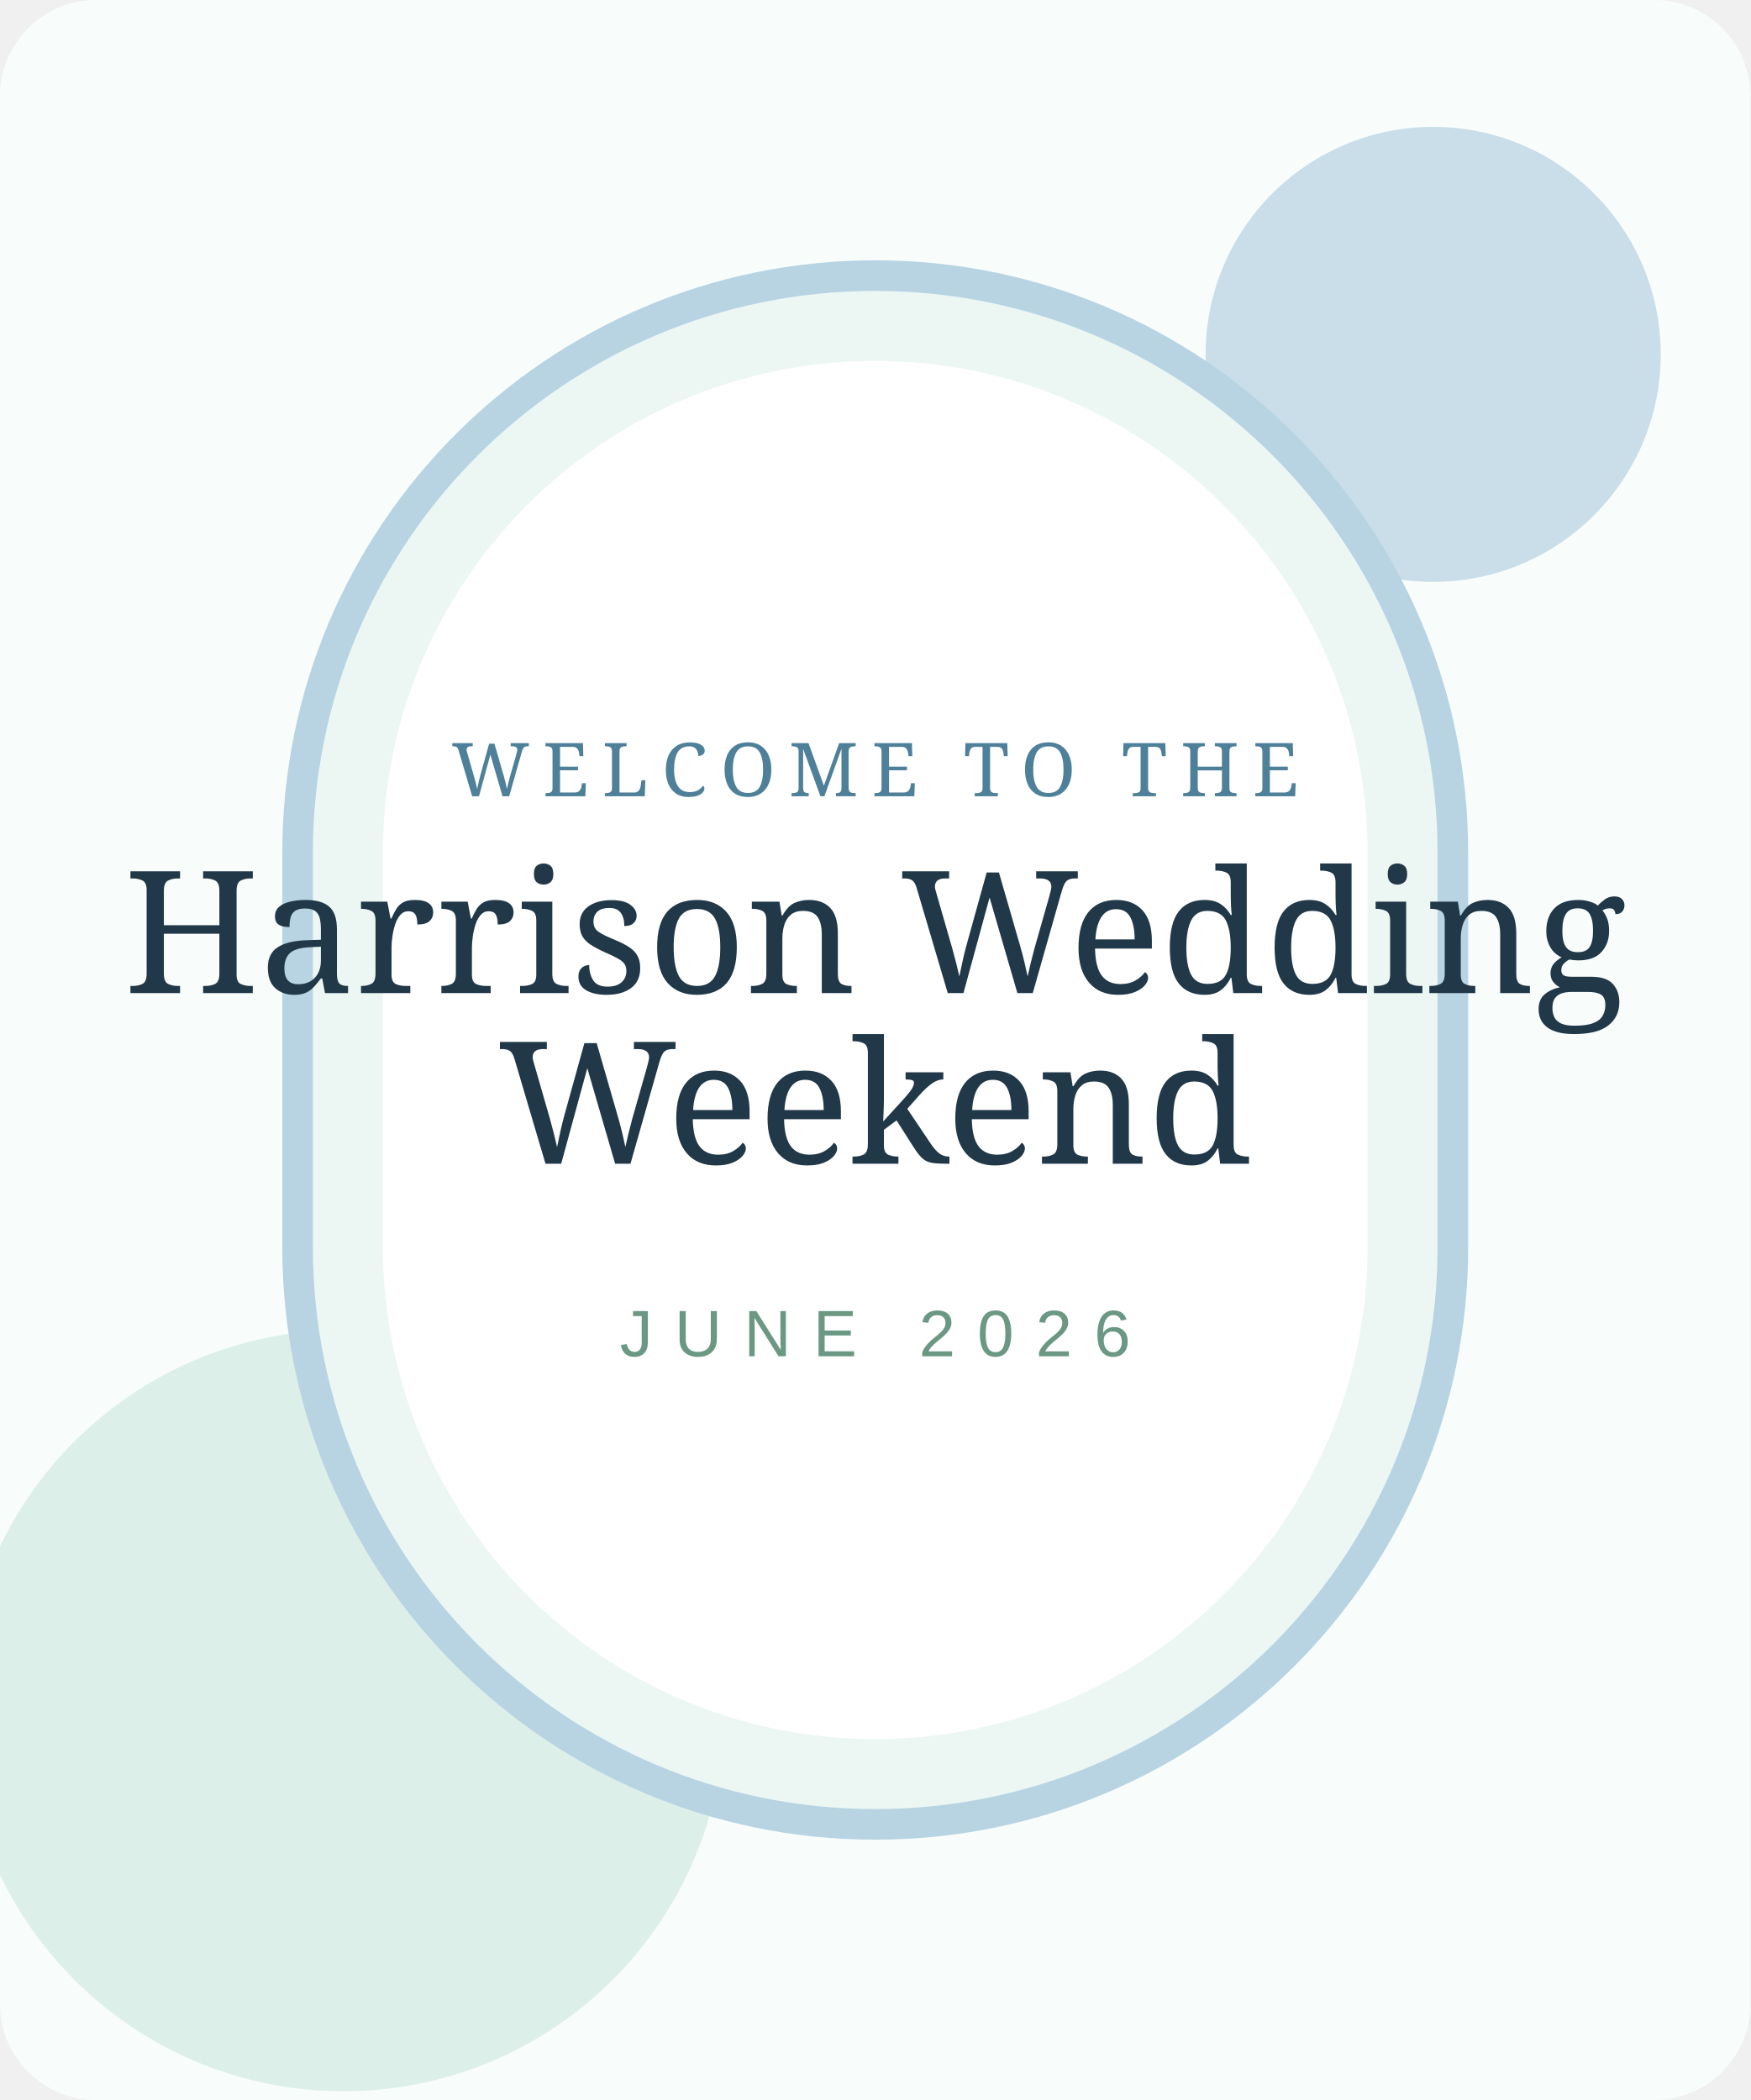
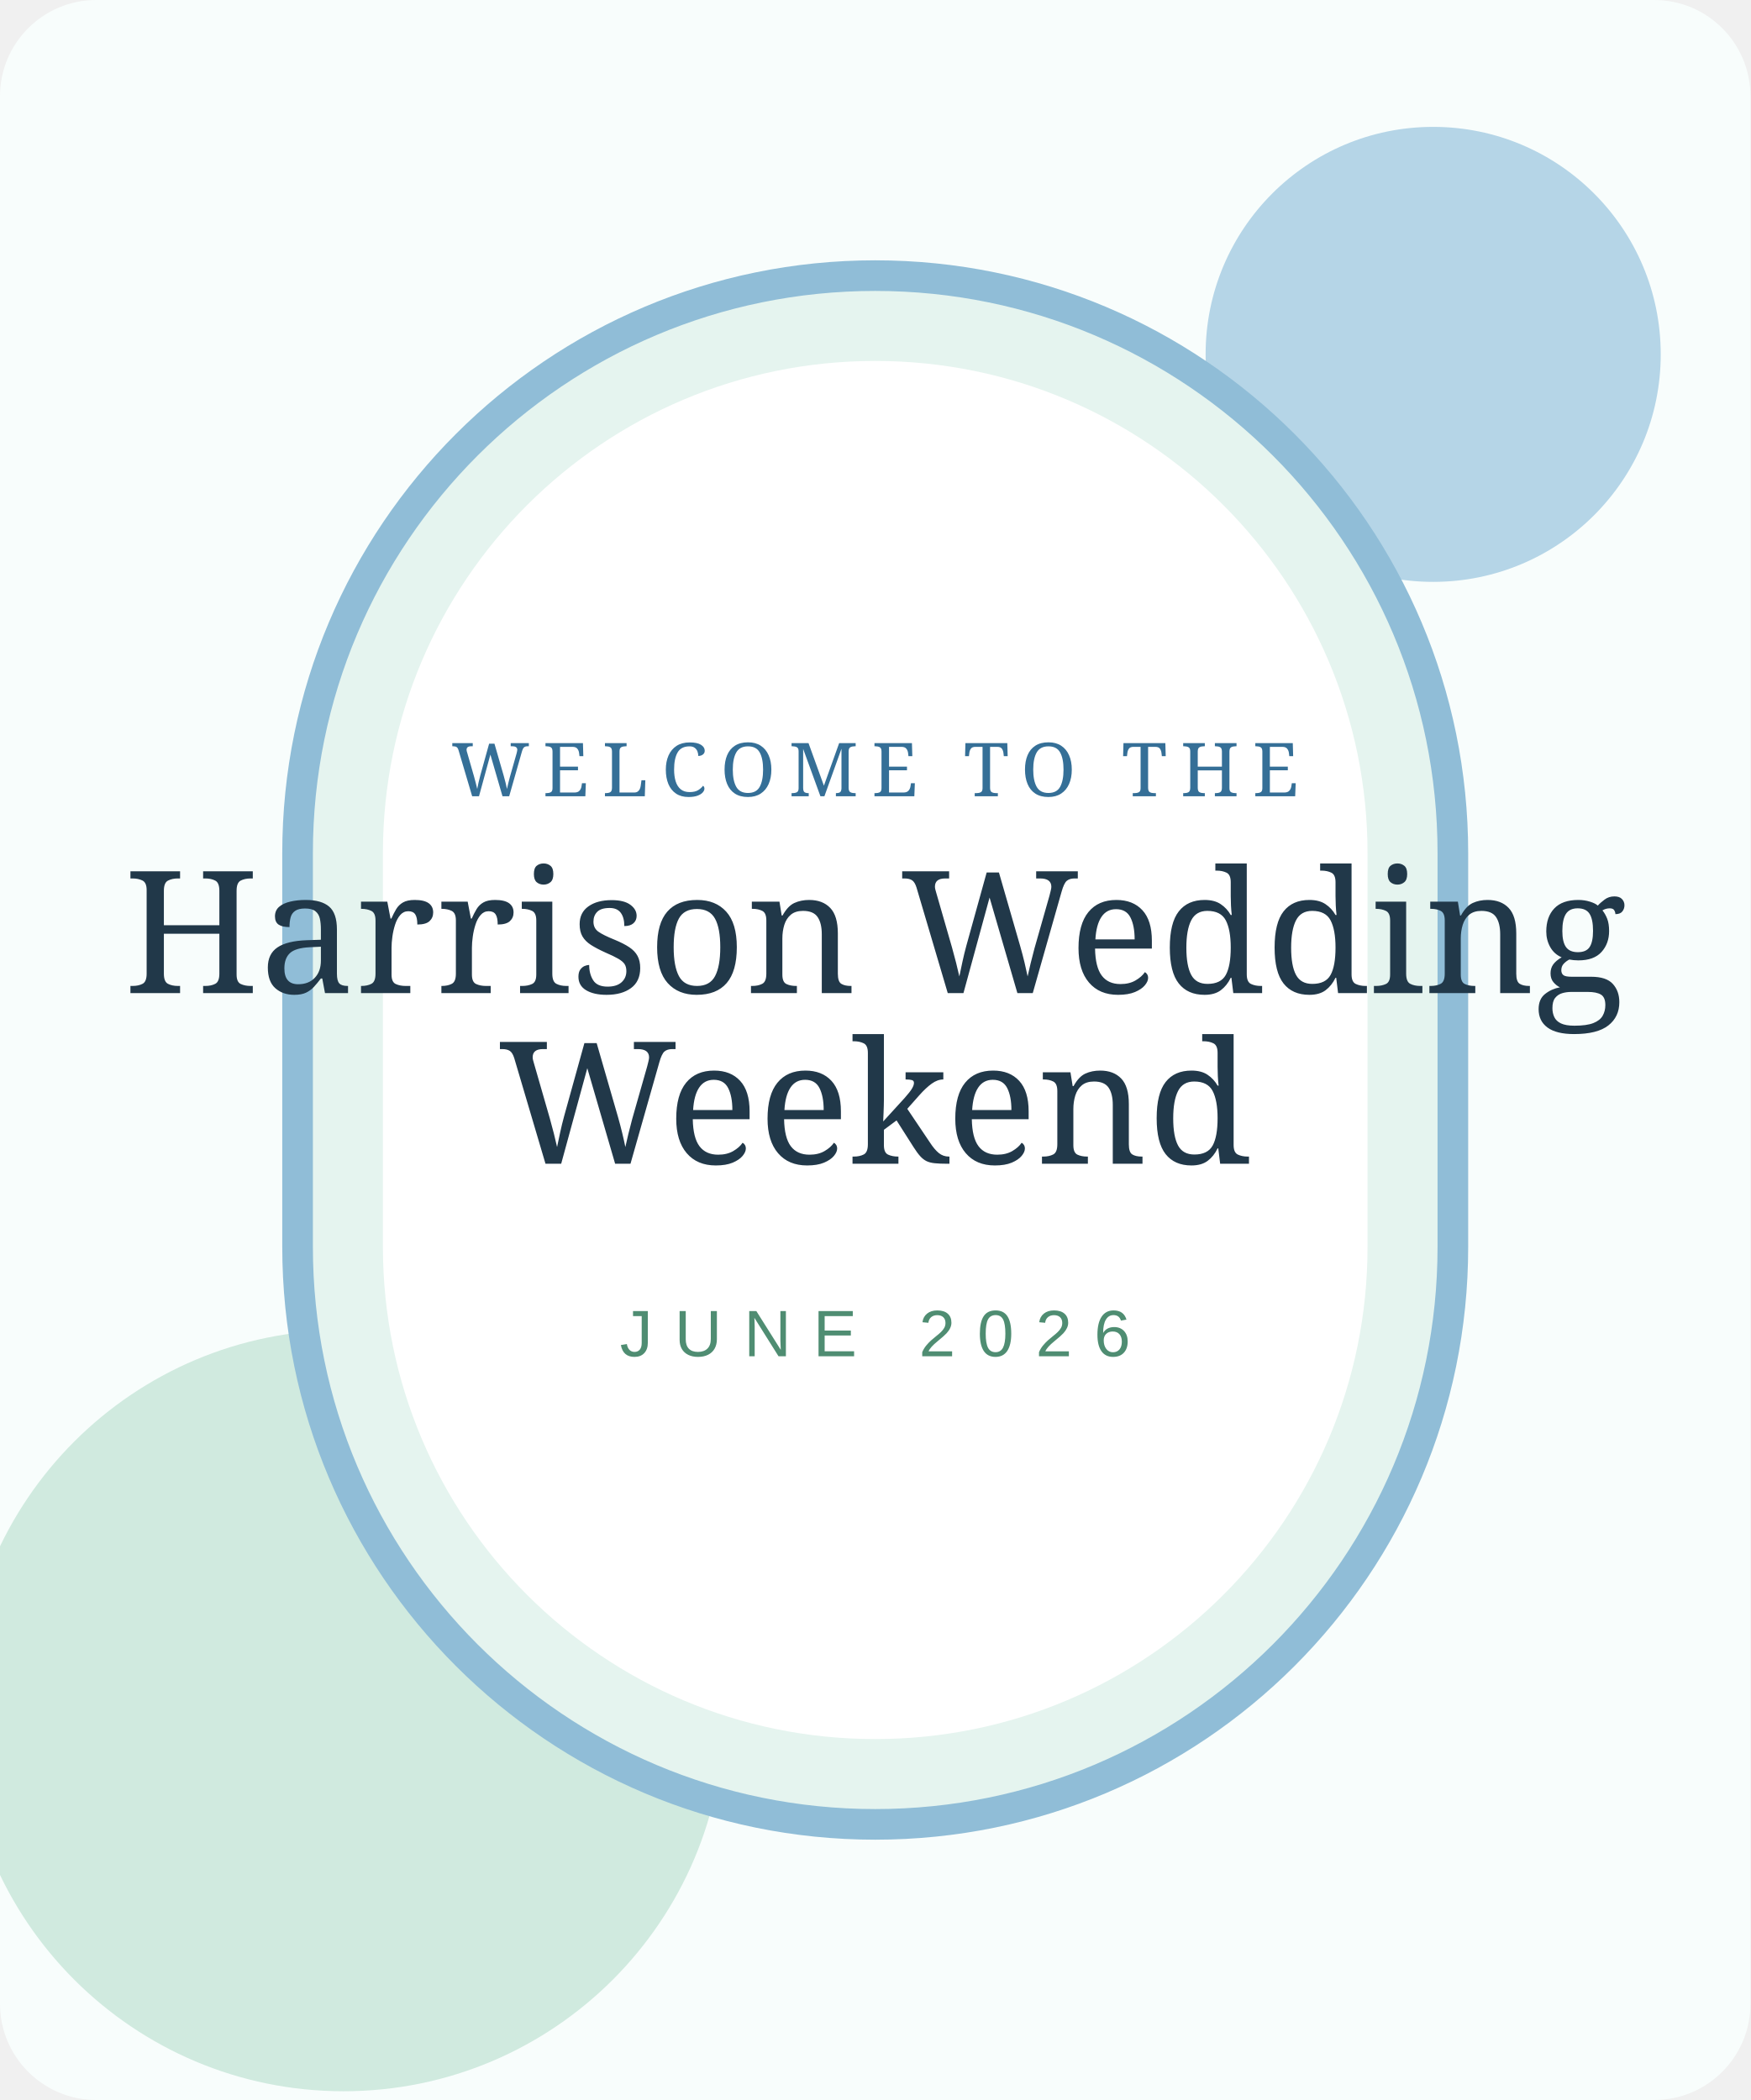
<svg xmlns="http://www.w3.org/2000/svg" width="800" height="960" viewBox="0 0 800 960" fill="none">
  <rect width="800" height="960" rx="44" fill="#F8FDFC" />
-   <circle cx="655" cy="162" r="104" fill="#C9DEE9" />
-   <circle cx="157" cy="782" r="174" fill="#DDEFE9" />
-   <rect x="136" y="126" width="528" height="708" rx="264" fill="#ECF7F4" stroke="#B8D4E3" stroke-width="14" />
+   <circle cx="655" cy="162" r="104" fill="#B5D5E7" />
+   <circle cx="157" cy="782" r="174" fill="#D0EADF" />
+   <rect x="136" y="126" width="528" height="708" rx="264" fill="#E5F4EF" stroke="#90BDD7" stroke-width="14" />
  <rect x="175" y="165" width="450" height="630" rx="225" fill="#FFFFFF" />
-   <text x="400" y="364" text-anchor="middle" fill="#4F8099" font-size="34" font-family="Georgia, serif" letter-spacing="6">WELCOME TO THE</text>
+   <text x="400" y="364" text-anchor="middle" fill="#356F97" font-size="34" font-family="Georgia, serif" letter-spacing="6">WELCOME TO THE</text>
  <text x="400" y="454" text-anchor="middle" fill="#213849" font-size="78" font-family="Georgia, serif">Harrison Wedding</text>
  <text x="400" y="532" text-anchor="middle" fill="#213849" font-size="78" font-family="Georgia, serif">Weekend</text>
-   <text x="400" y="620" text-anchor="middle" fill="#6B9883" font-size="30" font-family="Arial, sans-serif" letter-spacing="10">JUNE 2026</text>
+   <text x="400" y="620" text-anchor="middle" fill="#4F8D72" font-size="30" font-family="Arial, sans-serif" letter-spacing="10">JUNE 2026</text>
</svg>
